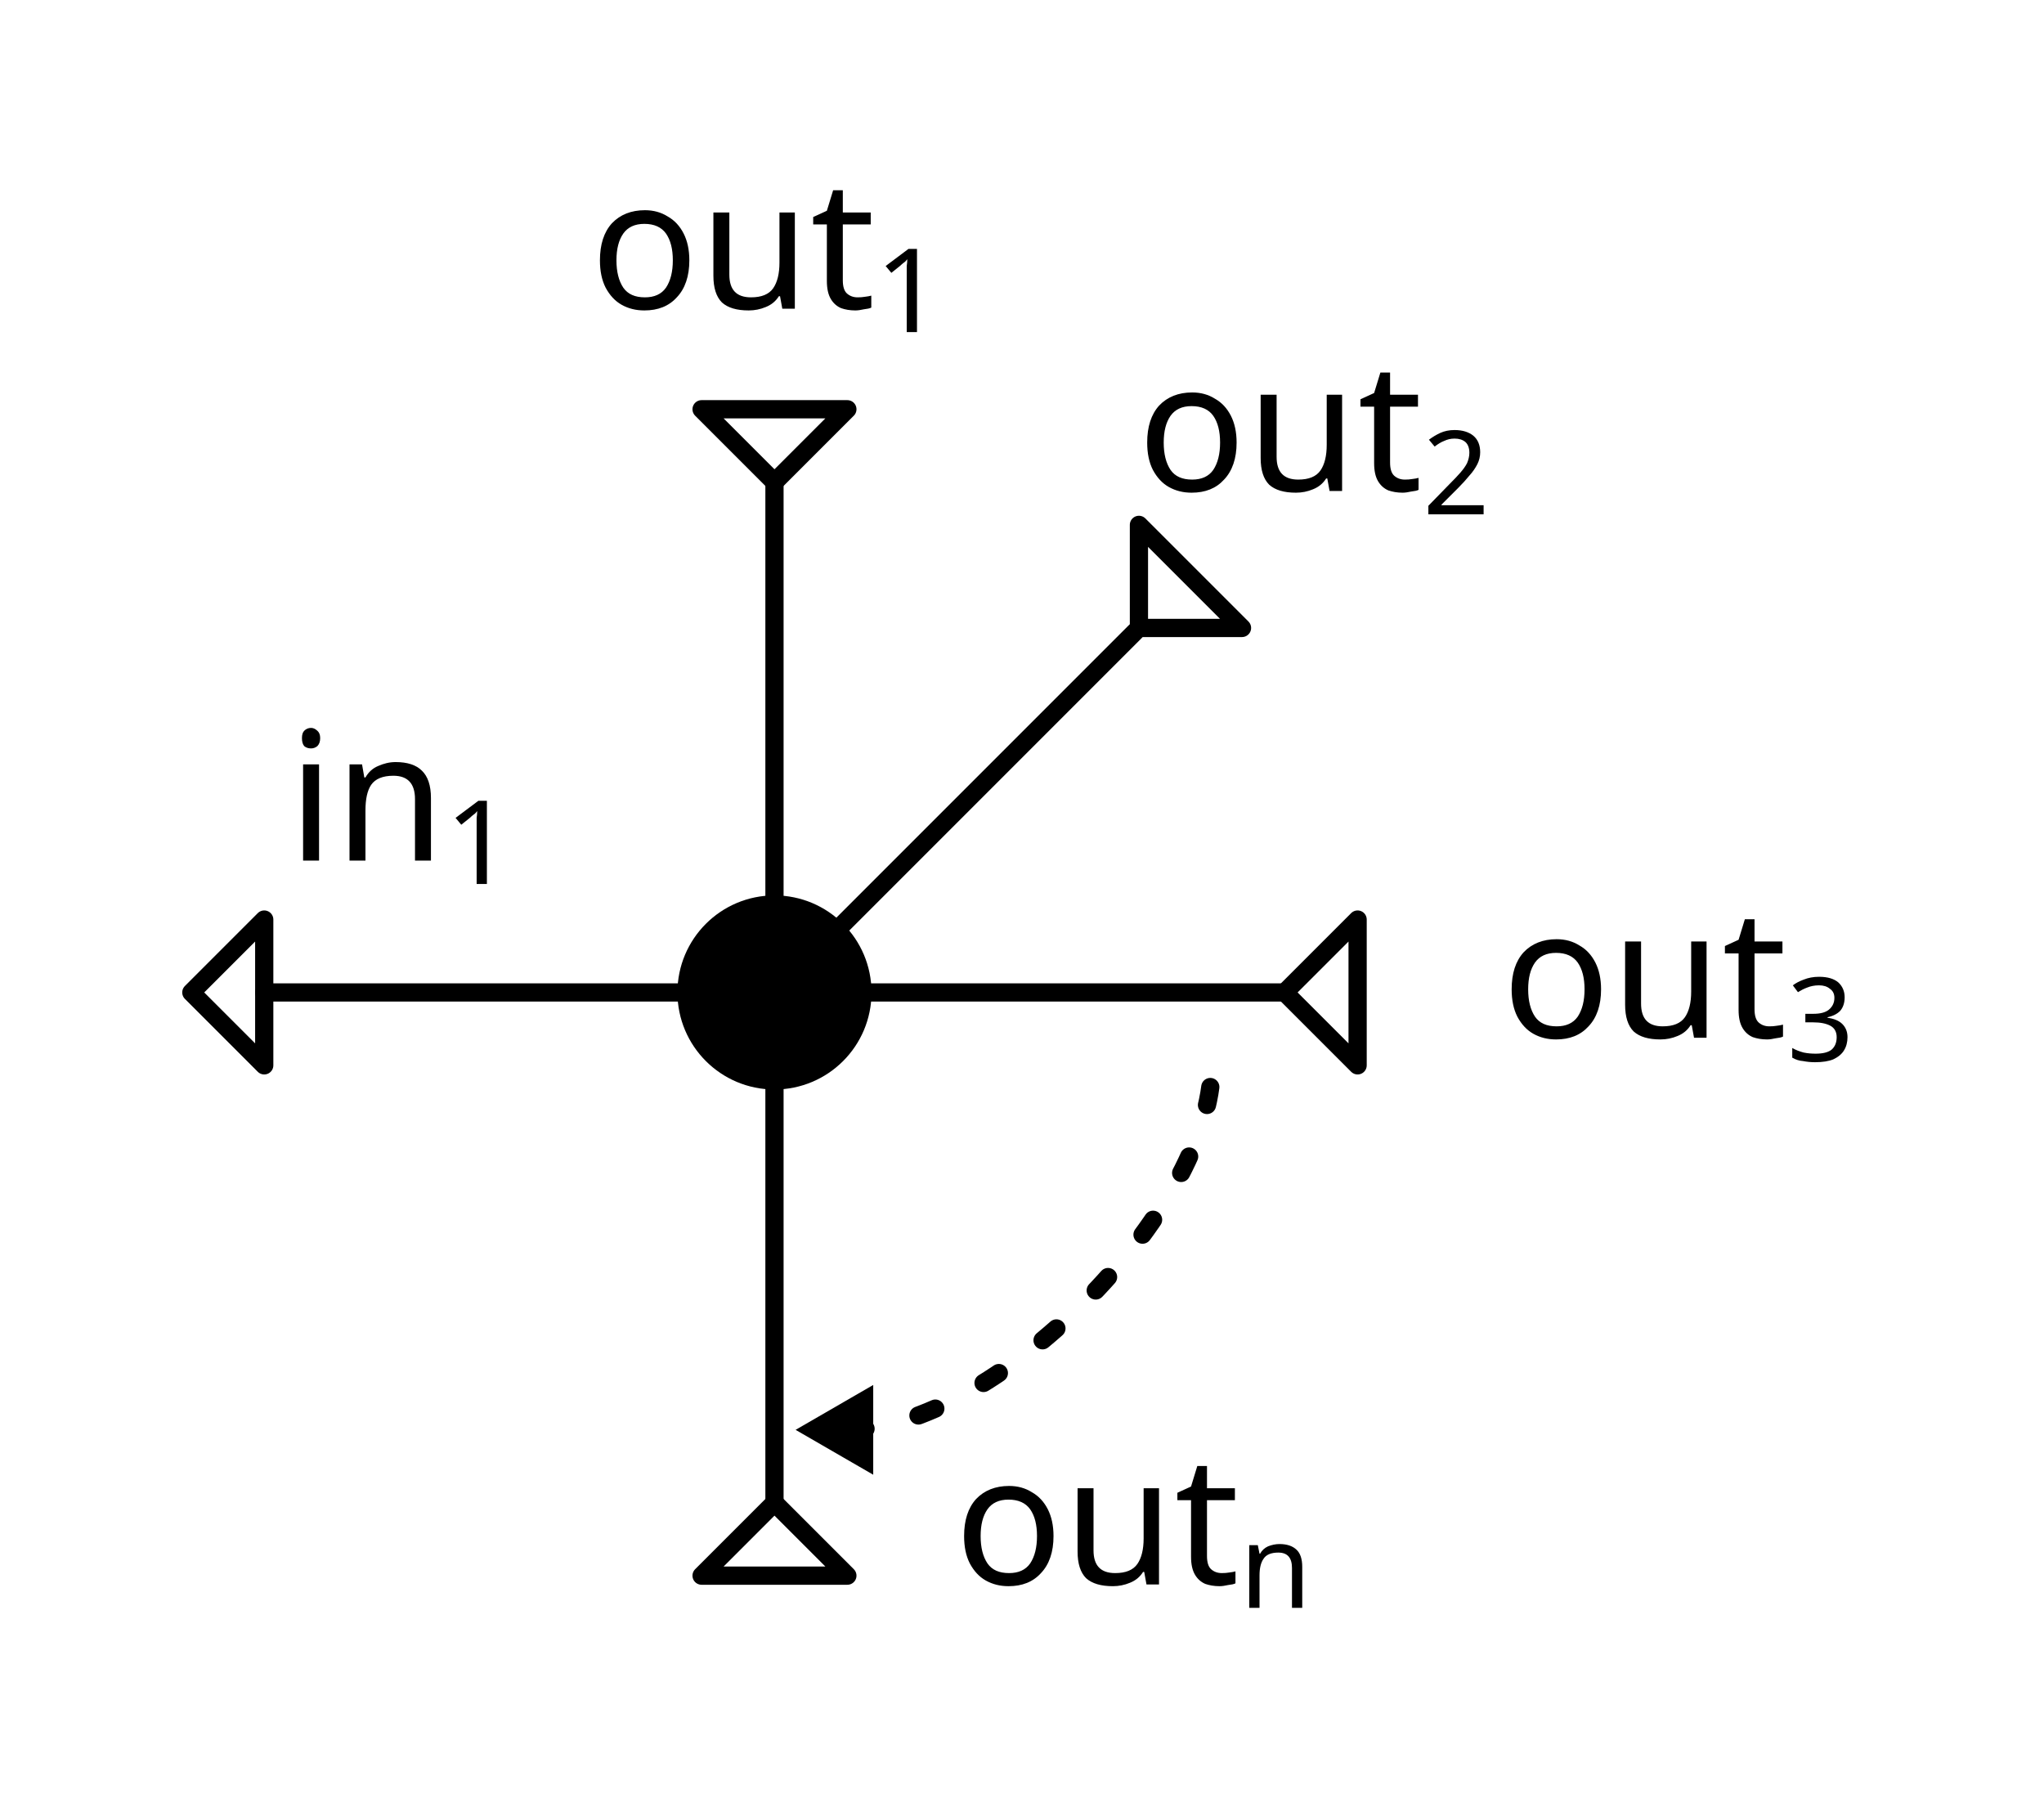
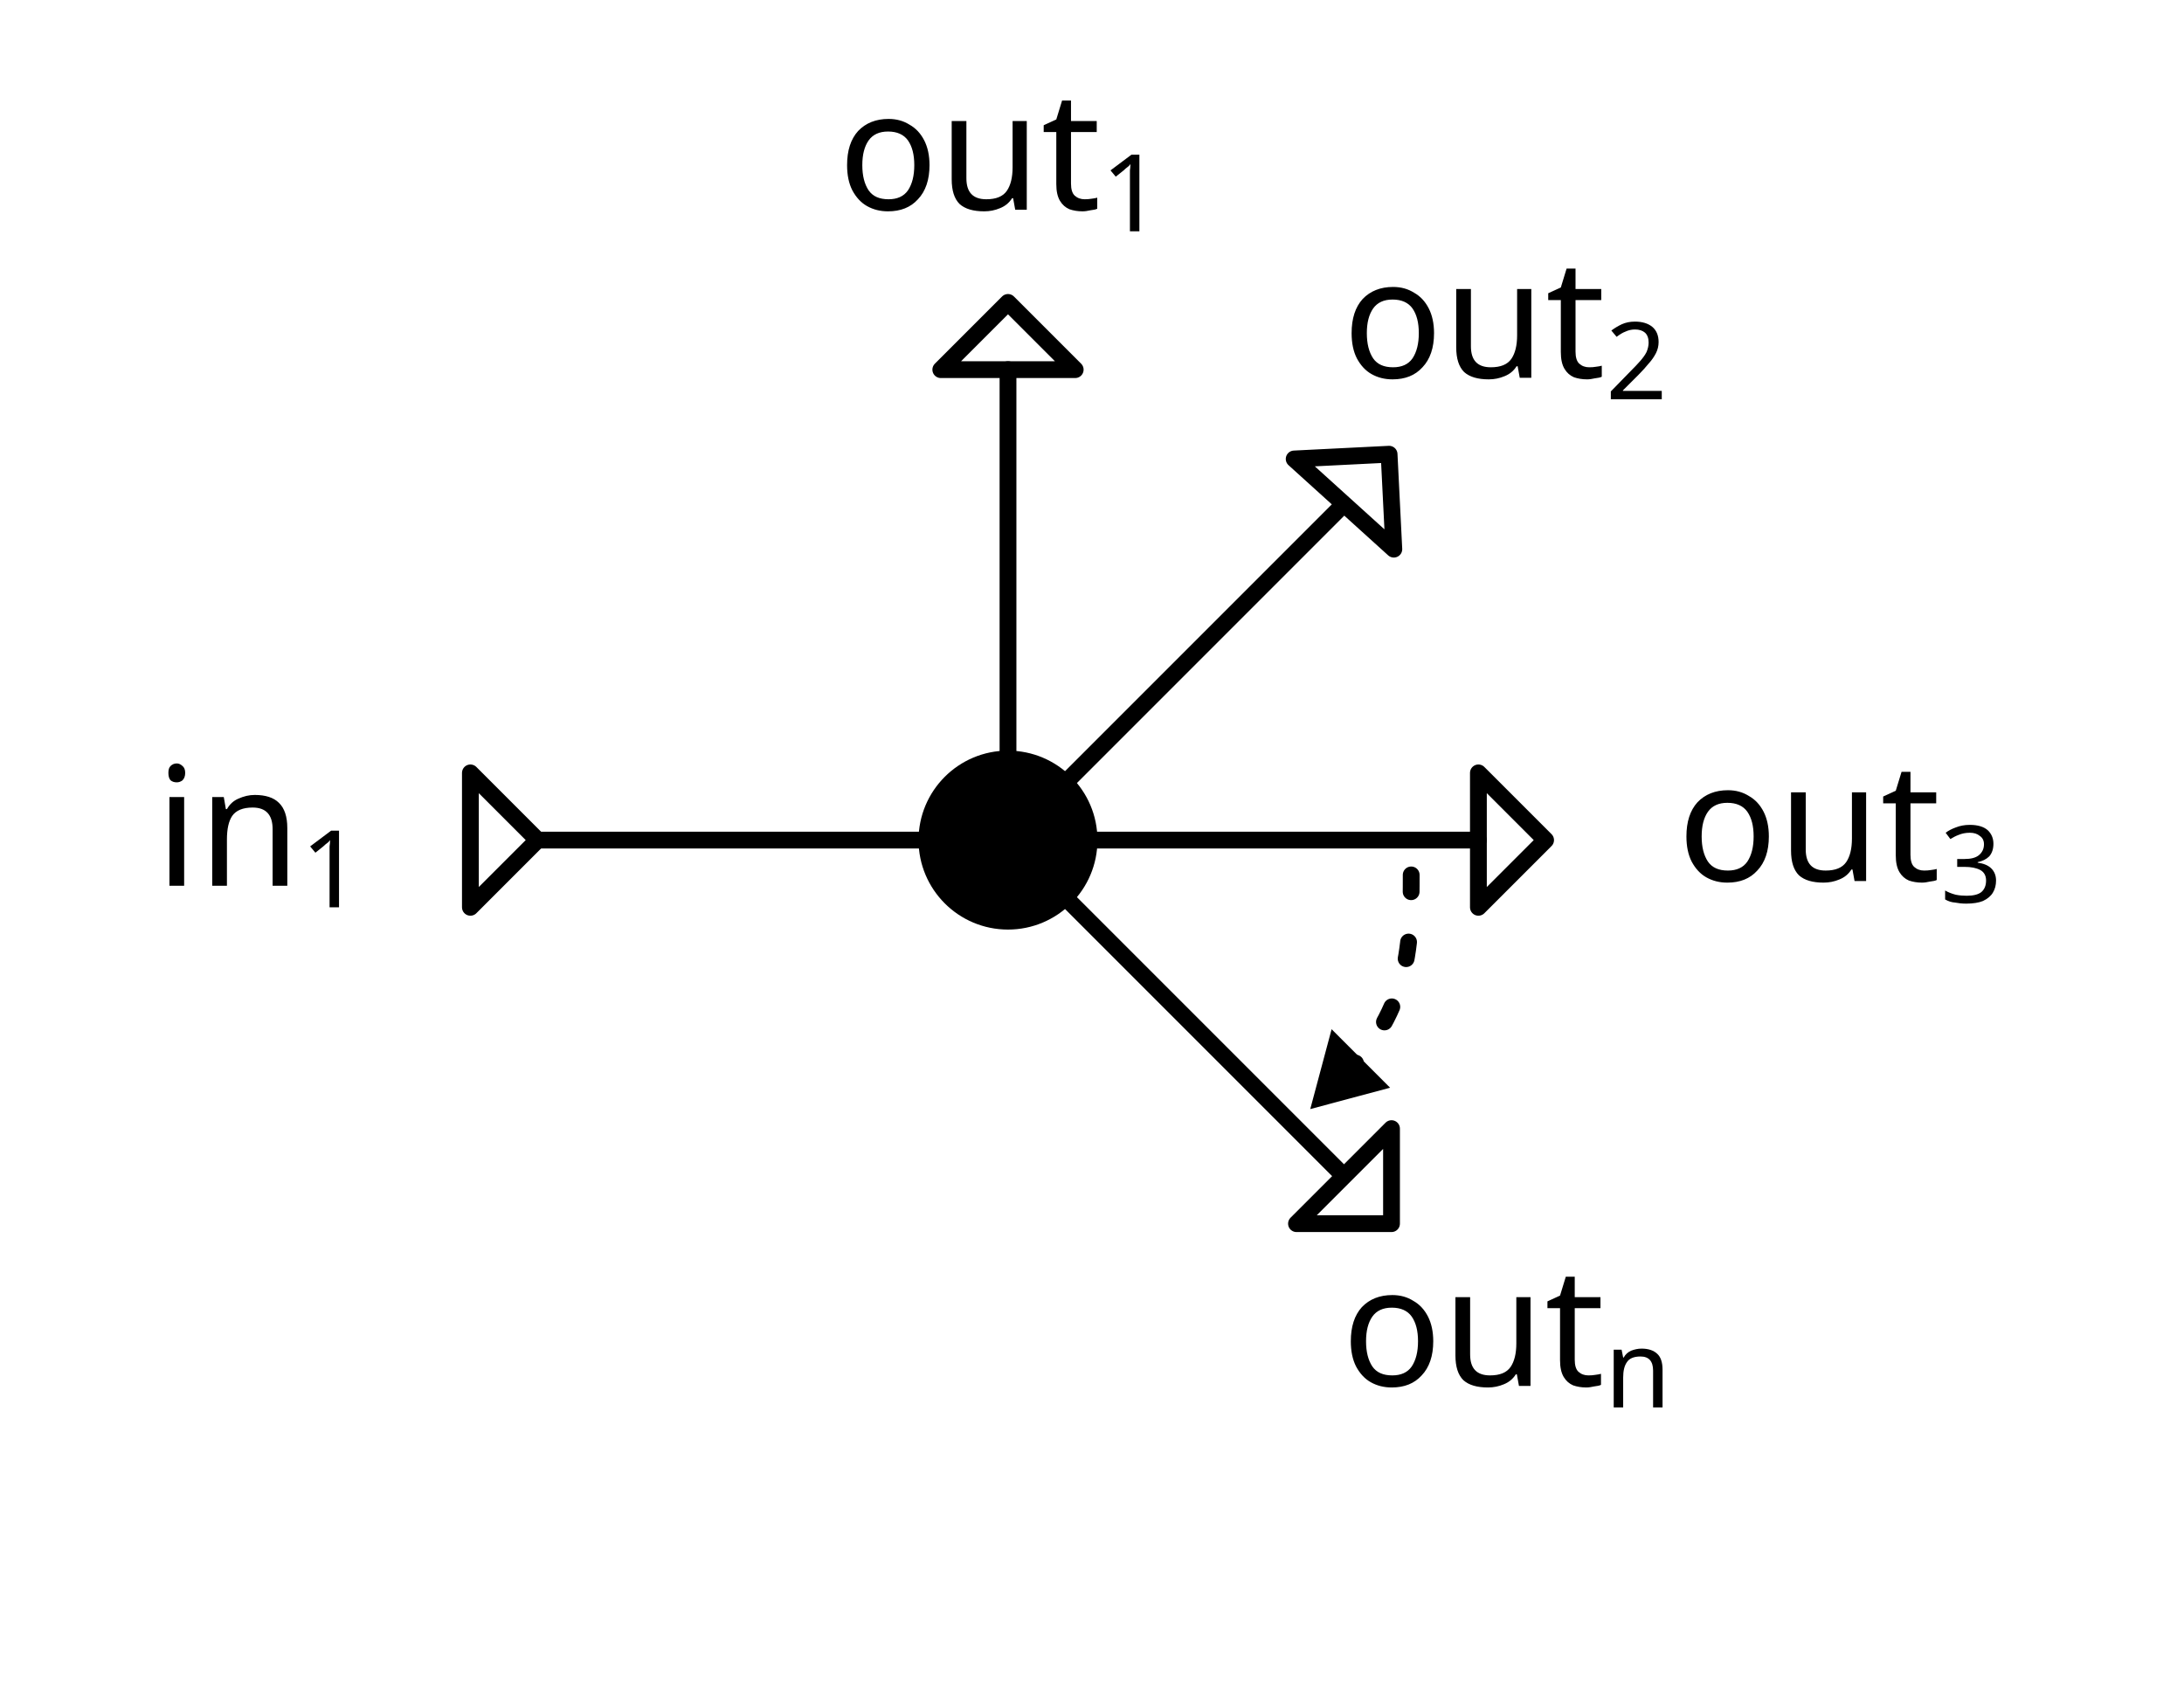
- <svg xmlns="http://www.w3.org/2000/svg" xmlns:xlink="http://www.w3.org/1999/xlink" id="svg8" version="1.1" viewBox="0 0 56.083 49.456" height="49.456mm" width="56.083mm">
+ <svg xmlns="http://www.w3.org/2000/svg" xmlns:xlink="http://www.w3.org/1999/xlink" id="svg8" version="1.1" viewBox="0 0 65 50" height="50mm" width="65mm">
  <defs id="defs2">
    <marker style="overflow:visible" id="TriangleInM" refX="0" refY="0" orient="auto">
      <path transform="scale(-0.4)" style="fill:context-stroke;fill-rule:evenodd;stroke:context-stroke;stroke-width:1pt" d="M 5.77,0 -2.88,5 V -5 Z" id="path9033" />
    </marker>
    <marker style="overflow:visible" id="Arrow1Sstart" refX="0" refY="0" orient="auto">
      <path transform="matrix(0.2,0,0,0.2,1.2,0)" style="fill:context-stroke;fill-rule:evenodd;stroke:context-stroke;stroke-width:1pt" d="M 0,0 5,-5 -12.5,0 5,5 Z" id="path8909" />
    </marker>
    <marker style="overflow:visible" id="Arrow1Lstart" refX="0" refY="0" orient="auto">
      <path transform="matrix(0.8,0,0,0.8,10,0)" style="fill:context-stroke;fill-rule:evenodd;stroke:context-stroke;stroke-width:1pt" d="M 0,0 5,-5 -12.5,0 5,5 Z" id="path8897" />
    </marker>
    <linearGradient id="linearGradient2073">
      <stop id="stop2069" offset="0" style="stop-color:#000000;stop-opacity:1;" />
      <stop id="stop2071" offset="1" style="stop-color:#000000;stop-opacity:0;" />
    </linearGradient>
    <rect id="rect1009" height="0" width="12.5" y="-75" x="50" />
    <linearGradient gradientTransform="translate(0.2924316,-2.377988)" gradientUnits="userSpaceOnUse" y2="204.982" x2="223.365" y1="204.982" x1="221.694" id="linearGradient2075" xlink:href="#linearGradient2073" />
+     <marker style="overflow:visible" id="TriangleInM-5" refX="0" refY="0" orient="auto">
+       <path transform="scale(-0.4)" style="fill:context-stroke;fill-rule:evenodd;stroke:context-stroke;stroke-width:1pt" d="M 5.77,0 -2.88,5 V -5 Z" id="path9033-7" />
+     </marker>
  </defs>
-   <g id="layer1" transform="translate(-153.75,7.227804)">
-     <path style="fill:none;stroke:#000000;stroke-width:0.5;stroke-linecap:round;stroke-linejoin:round;stroke-miterlimit:4;stroke-dasharray:none;stroke-opacity:1" d="m 175,34 -1e-5,-14 h -14" id="path984-0-9-9-9-7-0-1-5-0-8-4-7-7-8-8" />
-     <path style="fill:none;stroke:#000000;stroke-width:0.5;stroke-linecap:round;stroke-linejoin:round;stroke-miterlimit:4;stroke-dasharray:none;stroke-opacity:1" d="M 175,6 V 20" id="path984-0-9-9-9-7-0-1-5-0-8-4-7-7-8-8-3" />
-     <text xml:space="preserve" style="font-size:4.939px;line-height:1.25;font-family:sans-serif;fill:#000000;fill-opacity:1;stroke-width:0.265;stroke-linecap:round;stroke-linejoin:round" x="161.643" y="16.382" id="text1297-0-9-8-6-9-4-7-6-7-8-6-9-5-3-4-0">
-       <tspan id="tspan1295-2-3-0-3-5-7-3-5-0-5-24-7-1-0-5-5" x="161.643" y="16.382" style="fill:#000000;fill-opacity:1;stroke-width:0.265;stroke-linecap:round;stroke-linejoin:round">in<tspan style="font-size:65%;baseline-shift:sub" id="tspan2879">1</tspan>
+   <g id="layer1" transform="translate(-145,4.999994)">
+     <path style="fill:#000000;stroke:#000000;stroke-width:0.5;stroke-linecap:round;stroke-linejoin:round;stroke-miterlimit:4;stroke-dasharray:none;stroke-opacity:1;fill-opacity:1" d="m 184.899,29.899 -9.899,-9.899" id="path984-0-9-9-9-7-0-1-5-0-8-4-7-7-8-8" />
+     <path style="fill:#000000;stroke:#000000;stroke-width:0.5;stroke-linecap:round;stroke-linejoin:round;stroke-miterlimit:4;stroke-dasharray:none;stroke-opacity:1;fill-opacity:1" d="M 175,6 V 20" id="path984-0-9-9-9-7-0-1-5-0-8-4-7-7-8-8-3" />
+     <text xml:space="preserve" style="font-size:4.939px;line-height:1.25;font-family:sans-serif;fill:#000000;fill-opacity:1;stroke-width:0.265;stroke-linecap:round;stroke-linejoin:round;stroke:none;stroke-opacity:1" x="169.946" y="1.24" id="text1297-0-9-8-6-9-4-7-6-7-8-6-9-5-3-4-0-3">
+       <tspan id="tspan1295-2-3-0-3-5-7-3-5-0-5-24-7-1-0-5-5-5" x="169.946" y="1.24" style="fill:#000000;fill-opacity:1;stroke-width:0.265;stroke-linecap:round;stroke-linejoin:round;stroke:none;stroke-opacity:1">out<tspan style="font-size:65%;baseline-shift:sub;fill:#000000;fill-opacity:1;stroke:none;stroke-opacity:1" id="tspan4210">1</tspan>
      </tspan>
    </text>
-     <text xml:space="preserve" style="font-size:4.939px;line-height:1.25;font-family:sans-serif;fill:#000000;fill-opacity:1;stroke-width:0.265;stroke-linecap:round;stroke-linejoin:round" x="169.946" y="1.24" id="text1297-0-9-8-6-9-4-7-6-7-8-6-9-5-3-4-0-3">
-       <tspan id="tspan1295-2-3-0-3-5-7-3-5-0-5-24-7-1-0-5-5-5" x="169.946" y="1.24" style="fill:#000000;fill-opacity:1;stroke-width:0.265;stroke-linecap:round;stroke-linejoin:round">out<tspan style="font-size:65%;baseline-shift:sub" id="tspan4210">1</tspan>
+     <text xml:space="preserve" style="font-size:4.939px;line-height:1.25;font-family:sans-serif;fill:#000000;fill-opacity:1;stroke-width:0.265;stroke-linecap:round;stroke-linejoin:round;stroke:none;stroke-opacity:1" x="184.959" y="6.24" id="text1297-0-9-8-6-9-4-7-6-7-8-6-9-5-3-4-0-3-2">
+       <tspan id="tspan1295-2-3-0-3-5-7-3-5-0-5-24-7-1-0-5-5-5-9" x="184.959" y="6.24" style="fill:#000000;fill-opacity:1;stroke-width:0.265;stroke-linecap:round;stroke-linejoin:round;stroke:none;stroke-opacity:1">out<tspan style="font-size:65%;baseline-shift:sub;fill:#000000;fill-opacity:1;stroke:none;stroke-opacity:1" id="tspan4210-1">2</tspan>
      </tspan>
    </text>
-     <text xml:space="preserve" style="font-size:4.939px;line-height:1.25;font-family:sans-serif;fill:#000000;fill-opacity:1;stroke-width:0.265;stroke-linecap:round;stroke-linejoin:round" x="184.959" y="6.24" id="text1297-0-9-8-6-9-4-7-6-7-8-6-9-5-3-4-0-3-2">
-       <tspan id="tspan1295-2-3-0-3-5-7-3-5-0-5-24-7-1-0-5-5-5-9" x="184.959" y="6.24" style="fill:#000000;fill-opacity:1;stroke-width:0.265;stroke-linecap:round;stroke-linejoin:round">out<tspan style="font-size:65%;baseline-shift:sub" id="tspan4210-1">2</tspan>
+     <text xml:space="preserve" style="font-size:4.939px;line-height:1.25;font-family:sans-serif;fill:#000000;fill-opacity:1;stroke-width:0.265;stroke-linecap:round;stroke-linejoin:round;stroke:none;stroke-opacity:1" x="194.927" y="21.217" id="text1297-0-9-8-6-9-4-7-6-7-8-6-9-5-3-4-0-3-2-6">
+       <tspan id="tspan1295-2-3-0-3-5-7-3-5-0-5-24-7-1-0-5-5-5-9-2" x="194.927" y="21.217" style="fill:#000000;fill-opacity:1;stroke-width:0.265;stroke-linecap:round;stroke-linejoin:round;stroke:none;stroke-opacity:1">out<tspan style="font-size:65%;baseline-shift:sub;fill:#000000;fill-opacity:1;stroke:none;stroke-opacity:1" id="tspan4210-1-6">3</tspan>
      </tspan>
    </text>
-     <text xml:space="preserve" style="font-size:4.939px;line-height:1.25;font-family:sans-serif;fill:#000000;fill-opacity:1;stroke-width:0.265;stroke-linecap:round;stroke-linejoin:round" x="194.959" y="21.24" id="text1297-0-9-8-6-9-4-7-6-7-8-6-9-5-3-4-0-3-2-6">
-       <tspan id="tspan1295-2-3-0-3-5-7-3-5-0-5-24-7-1-0-5-5-5-9-2" x="194.959" y="21.24" style="fill:#000000;fill-opacity:1;stroke-width:0.265;stroke-linecap:round;stroke-linejoin:round">out<tspan style="font-size:65%;baseline-shift:sub" id="tspan4210-1-6">3</tspan>
+     <text xml:space="preserve" style="font-size:4.939px;line-height:1.25;font-family:sans-serif;fill:#000000;fill-opacity:1;stroke-width:0.265;stroke-linecap:round;stroke-linejoin:round;stroke:none;stroke-opacity:1" x="184.939" y="36.24" id="text1297-0-9-8-6-9-4-7-6-7-8-6-9-5-3-4-0-3-2-2">
+       <tspan id="tspan1295-2-3-0-3-5-7-3-5-0-5-24-7-1-0-5-5-5-9-7" x="184.939" y="36.24" style="fill:#000000;fill-opacity:1;stroke-width:0.265;stroke-linecap:round;stroke-linejoin:round;stroke:none;stroke-opacity:1">out<tspan style="font-size:65%;baseline-shift:sub;fill:#000000;fill-opacity:1;stroke:none;stroke-opacity:1" id="tspan4210-1-0">n</tspan>
      </tspan>
    </text>
-     <text xml:space="preserve" style="font-size:4.939px;line-height:1.25;font-family:sans-serif;fill:#000000;fill-opacity:1;stroke-width:0.265;stroke-linecap:round;stroke-linejoin:round" x="179.939" y="36.24" id="text1297-0-9-8-6-9-4-7-6-7-8-6-9-5-3-4-0-3-2-2">
-       <tspan id="tspan1295-2-3-0-3-5-7-3-5-0-5-24-7-1-0-5-5-5-9-7" x="179.939" y="36.24" style="fill:#000000;fill-opacity:1;stroke-width:0.265;stroke-linecap:round;stroke-linejoin:round">out<tspan style="font-size:65%;baseline-shift:sub" id="tspan4210-1-0">n</tspan>
+     <circle cy="20" cx="175" id="path1304-2-1" style="fill:#000000;fill-opacity:1;stroke:#000000;stroke-width:0.623;stroke-miterlimit:4;stroke-dasharray:none;stroke-dashoffset:0;stroke-opacity:1" r="2.351" />
+     <path style="fill:none;fill-opacity:1;fill-rule:evenodd;stroke:#000000;stroke-width:0.5;stroke-linecap:round;stroke-linejoin:round;stroke-miterlimit:4;stroke-dasharray:none;stroke-opacity:1" d="m 177,6 -2,-2 -2,2 z" id="path4652-12-9-60-5-4-2-3" />
+     <path style="fill:#000000;stroke:#000000;stroke-width:0.5;stroke-linecap:round;stroke-linejoin:round;stroke-miterlimit:4;stroke-dasharray:none;stroke-opacity:1;fill-opacity:1" d="m 184.899,10.101 -9.899,9.899" id="path984-0-9-9-9-7-0-1-5-0-8-4-7-7-8-8-3-9" />
+     <path style="fill:none;fill-opacity:1;fill-rule:evenodd;stroke:#000000;stroke-width:0.5;stroke-linecap:round;stroke-linejoin:round;stroke-miterlimit:4;stroke-dasharray:none;stroke-opacity:1" d="M 186.483,11.342 186.342,8.517 183.517,8.658 Z" id="path4652-12-9-60-5-4-2-3-3" />
+     <path style="fill:none;stroke:#000000;stroke-width:0.5;stroke-linecap:round;stroke-linejoin:round;stroke-miterlimit:4;stroke-dasharray:0.5, 1.5;stroke-dashoffset:0;stroke-opacity:1;marker-start:url(#TriangleInM);fill-opacity:1" d="m 185,27 c 2,-2 2,-4 2,-6" id="path984-0-9-9-9-7-0-1-5-0-8-4-7-7-8-8-3-9-1" />
+     <path style="fill:#000000;stroke:#000000;stroke-width:0.5;stroke-linecap:round;stroke-linejoin:round;stroke-miterlimit:4;stroke-dasharray:none;stroke-opacity:1;fill-opacity:1" d="m 189,20 h -14" id="path984-0-9-9-9-7-0-1-5-0-8-4-7-7-8-8-3-6" />
+     <path style="fill:none;fill-opacity:1;fill-rule:evenodd;stroke:#000000;stroke-width:0.5;stroke-linecap:round;stroke-linejoin:round;stroke-miterlimit:4;stroke-dasharray:none;stroke-opacity:1" d="m 189,22 2,-2 -2,-2 z" id="path4652-12-9-60-5-4-2-3-0" />
+     <path style="fill:none;fill-opacity:1;fill-rule:evenodd;stroke:#000000;stroke-width:0.5;stroke-linecap:round;stroke-linejoin:round;stroke-miterlimit:4;stroke-dasharray:none;stroke-opacity:1" d="m 186.414,28.586 v 2.828 h -2.828 z" id="path4652-12-9-60-5-4-2-6" />
+     <path style="fill:#000000;stroke:#000000;stroke-width:0.5;stroke-linecap:round;stroke-linejoin:round;stroke-miterlimit:4;stroke-dasharray:none;stroke-opacity:1;fill-opacity:1" d="m 161,20 h 14" id="path984-0-9-9-9-7-0-1-5-0-8-4-7-7-8-8-3-6-4" />
+     <path style="fill:none;fill-opacity:1;fill-rule:evenodd;stroke:#000000;stroke-width:0.5;stroke-linecap:round;stroke-linejoin:round;stroke-miterlimit:4;stroke-dasharray:none;stroke-opacity:1" d="m 159,18 2,2 -2,2 z" id="path4652-12-9-60-5-4-2-3-0-3" />
+     <text xml:space="preserve" style="font-size:4.939px;line-height:1.25;font-family:sans-serif;fill:#000000;fill-opacity:1;stroke-width:0.265;stroke-linecap:round;stroke-linejoin:round;stroke:none;stroke-opacity:1" x="149.623" y="21.36" id="text1297-0-9-8-6-9-4-7-6-7-8-6-9-5-3-4-0-3-2-6-2">
+       <tspan id="tspan1295-2-3-0-3-5-7-3-5-0-5-24-7-1-0-5-5-5-9-2-7" x="149.623" y="21.36" style="fill:#000000;fill-opacity:1;stroke-width:0.265;stroke-linecap:round;stroke-linejoin:round;stroke:none;stroke-opacity:1">in<tspan style="font-size:65%;baseline-shift:sub;fill:#000000;fill-opacity:1;stroke:none;stroke-opacity:1" id="tspan4210-1-6-6">1</tspan>
      </tspan>
    </text>
-     <circle cy="20" cx="175" id="path1304-2-1" style="fill:#000000;fill-opacity:1;stroke:#000000;stroke-width:0.623;stroke-miterlimit:4;stroke-dasharray:none;stroke-dashoffset:0" r="2.351" />
-     <path style="fill:none;fill-opacity:1;fill-rule:evenodd;stroke:#000000;stroke-width:0.5;stroke-linecap:round;stroke-linejoin:round;stroke-miterlimit:4;stroke-dasharray:none;stroke-opacity:1" d="m 161,22 -2,-2 2,-2 z" id="path4652-12-9-60-5-4-2" />
-     <path style="fill:none;fill-opacity:1;fill-rule:evenodd;stroke:#000000;stroke-width:0.5;stroke-linecap:round;stroke-linejoin:round;stroke-miterlimit:4;stroke-dasharray:none;stroke-opacity:1" d="m 177,4 -2,2 -2,-2 z" id="path4652-12-9-60-5-4-2-3" />
-     <path style="fill:none;stroke:#000000;stroke-width:0.5;stroke-linecap:round;stroke-linejoin:round;stroke-miterlimit:4;stroke-dasharray:none;stroke-opacity:1" d="m 184.899,10.101 -9.899,9.899" id="path984-0-9-9-9-7-0-1-5-0-8-4-7-7-8-8-3-9" />
-     <path style="fill:none;fill-opacity:1;fill-rule:evenodd;stroke:#000000;stroke-width:0.5;stroke-linecap:round;stroke-linejoin:round;stroke-miterlimit:4;stroke-dasharray:none;stroke-opacity:1" d="m 185,7.172 v 2.828 h 2.828 z" id="path4652-12-9-60-5-4-2-3-3" />
-     <path style="fill:none;stroke:#000000;stroke-width:0.5;stroke-linecap:round;stroke-linejoin:round;stroke-miterlimit:4;stroke-dasharray:0.5, 1.5;stroke-dashoffset:0;stroke-opacity:1;marker-start:url(#TriangleInM)" d="m 177,32 c 4,0 10,-6 10,-10" id="path984-0-9-9-9-7-0-1-5-0-8-4-7-7-8-8-3-9-1" />
-     <path style="fill:none;stroke:#000000;stroke-width:0.5;stroke-linecap:round;stroke-linejoin:round;stroke-miterlimit:4;stroke-dasharray:none;stroke-opacity:1" d="m 189,20 h -14" id="path984-0-9-9-9-7-0-1-5-0-8-4-7-7-8-8-3-6" />
-     <path style="fill:none;fill-opacity:1;fill-rule:evenodd;stroke:#000000;stroke-width:0.5;stroke-linecap:round;stroke-linejoin:round;stroke-miterlimit:4;stroke-dasharray:none;stroke-opacity:1" d="m 191,22 -2,-2 2,-2 z" id="path4652-12-9-60-5-4-2-3-0" />
-     <path style="fill:none;fill-opacity:1;fill-rule:evenodd;stroke:#000000;stroke-width:0.5;stroke-linecap:round;stroke-linejoin:round;stroke-miterlimit:4;stroke-dasharray:none;stroke-opacity:1" d="m 173,36 2,-2 2,2 z" id="path4652-12-9-60-5-4-2-6" />
  </g>
</svg>
